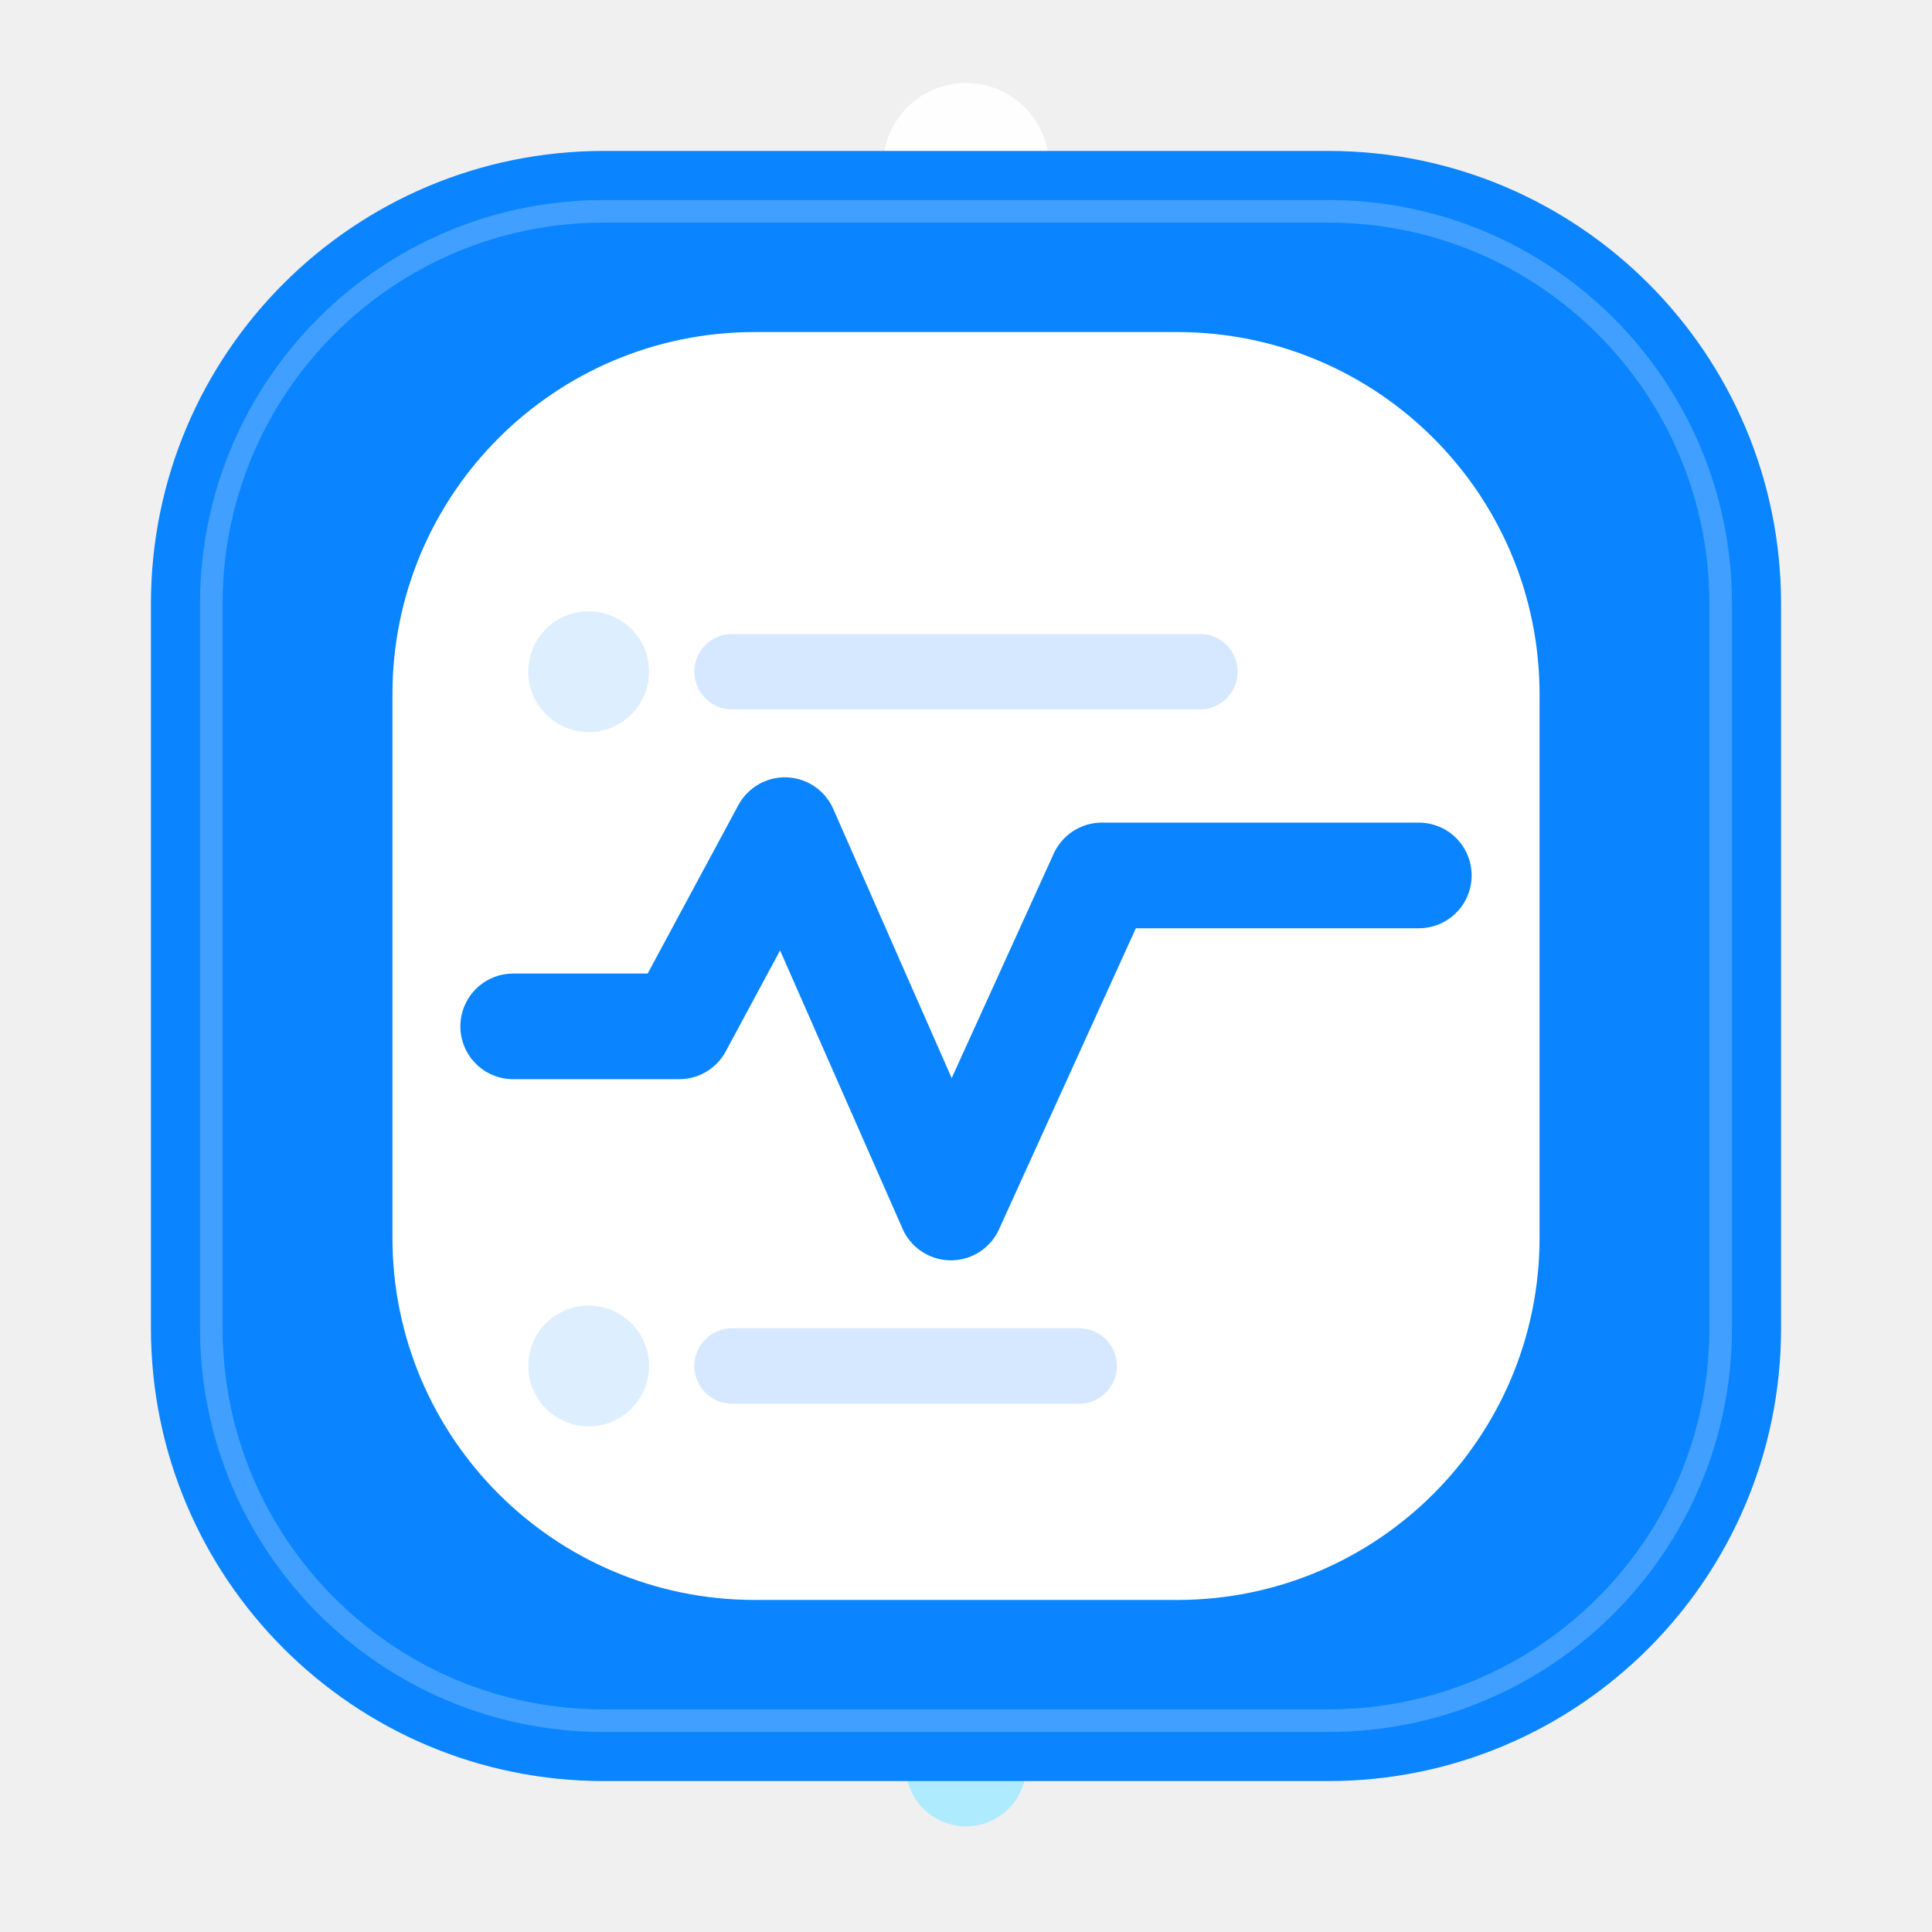
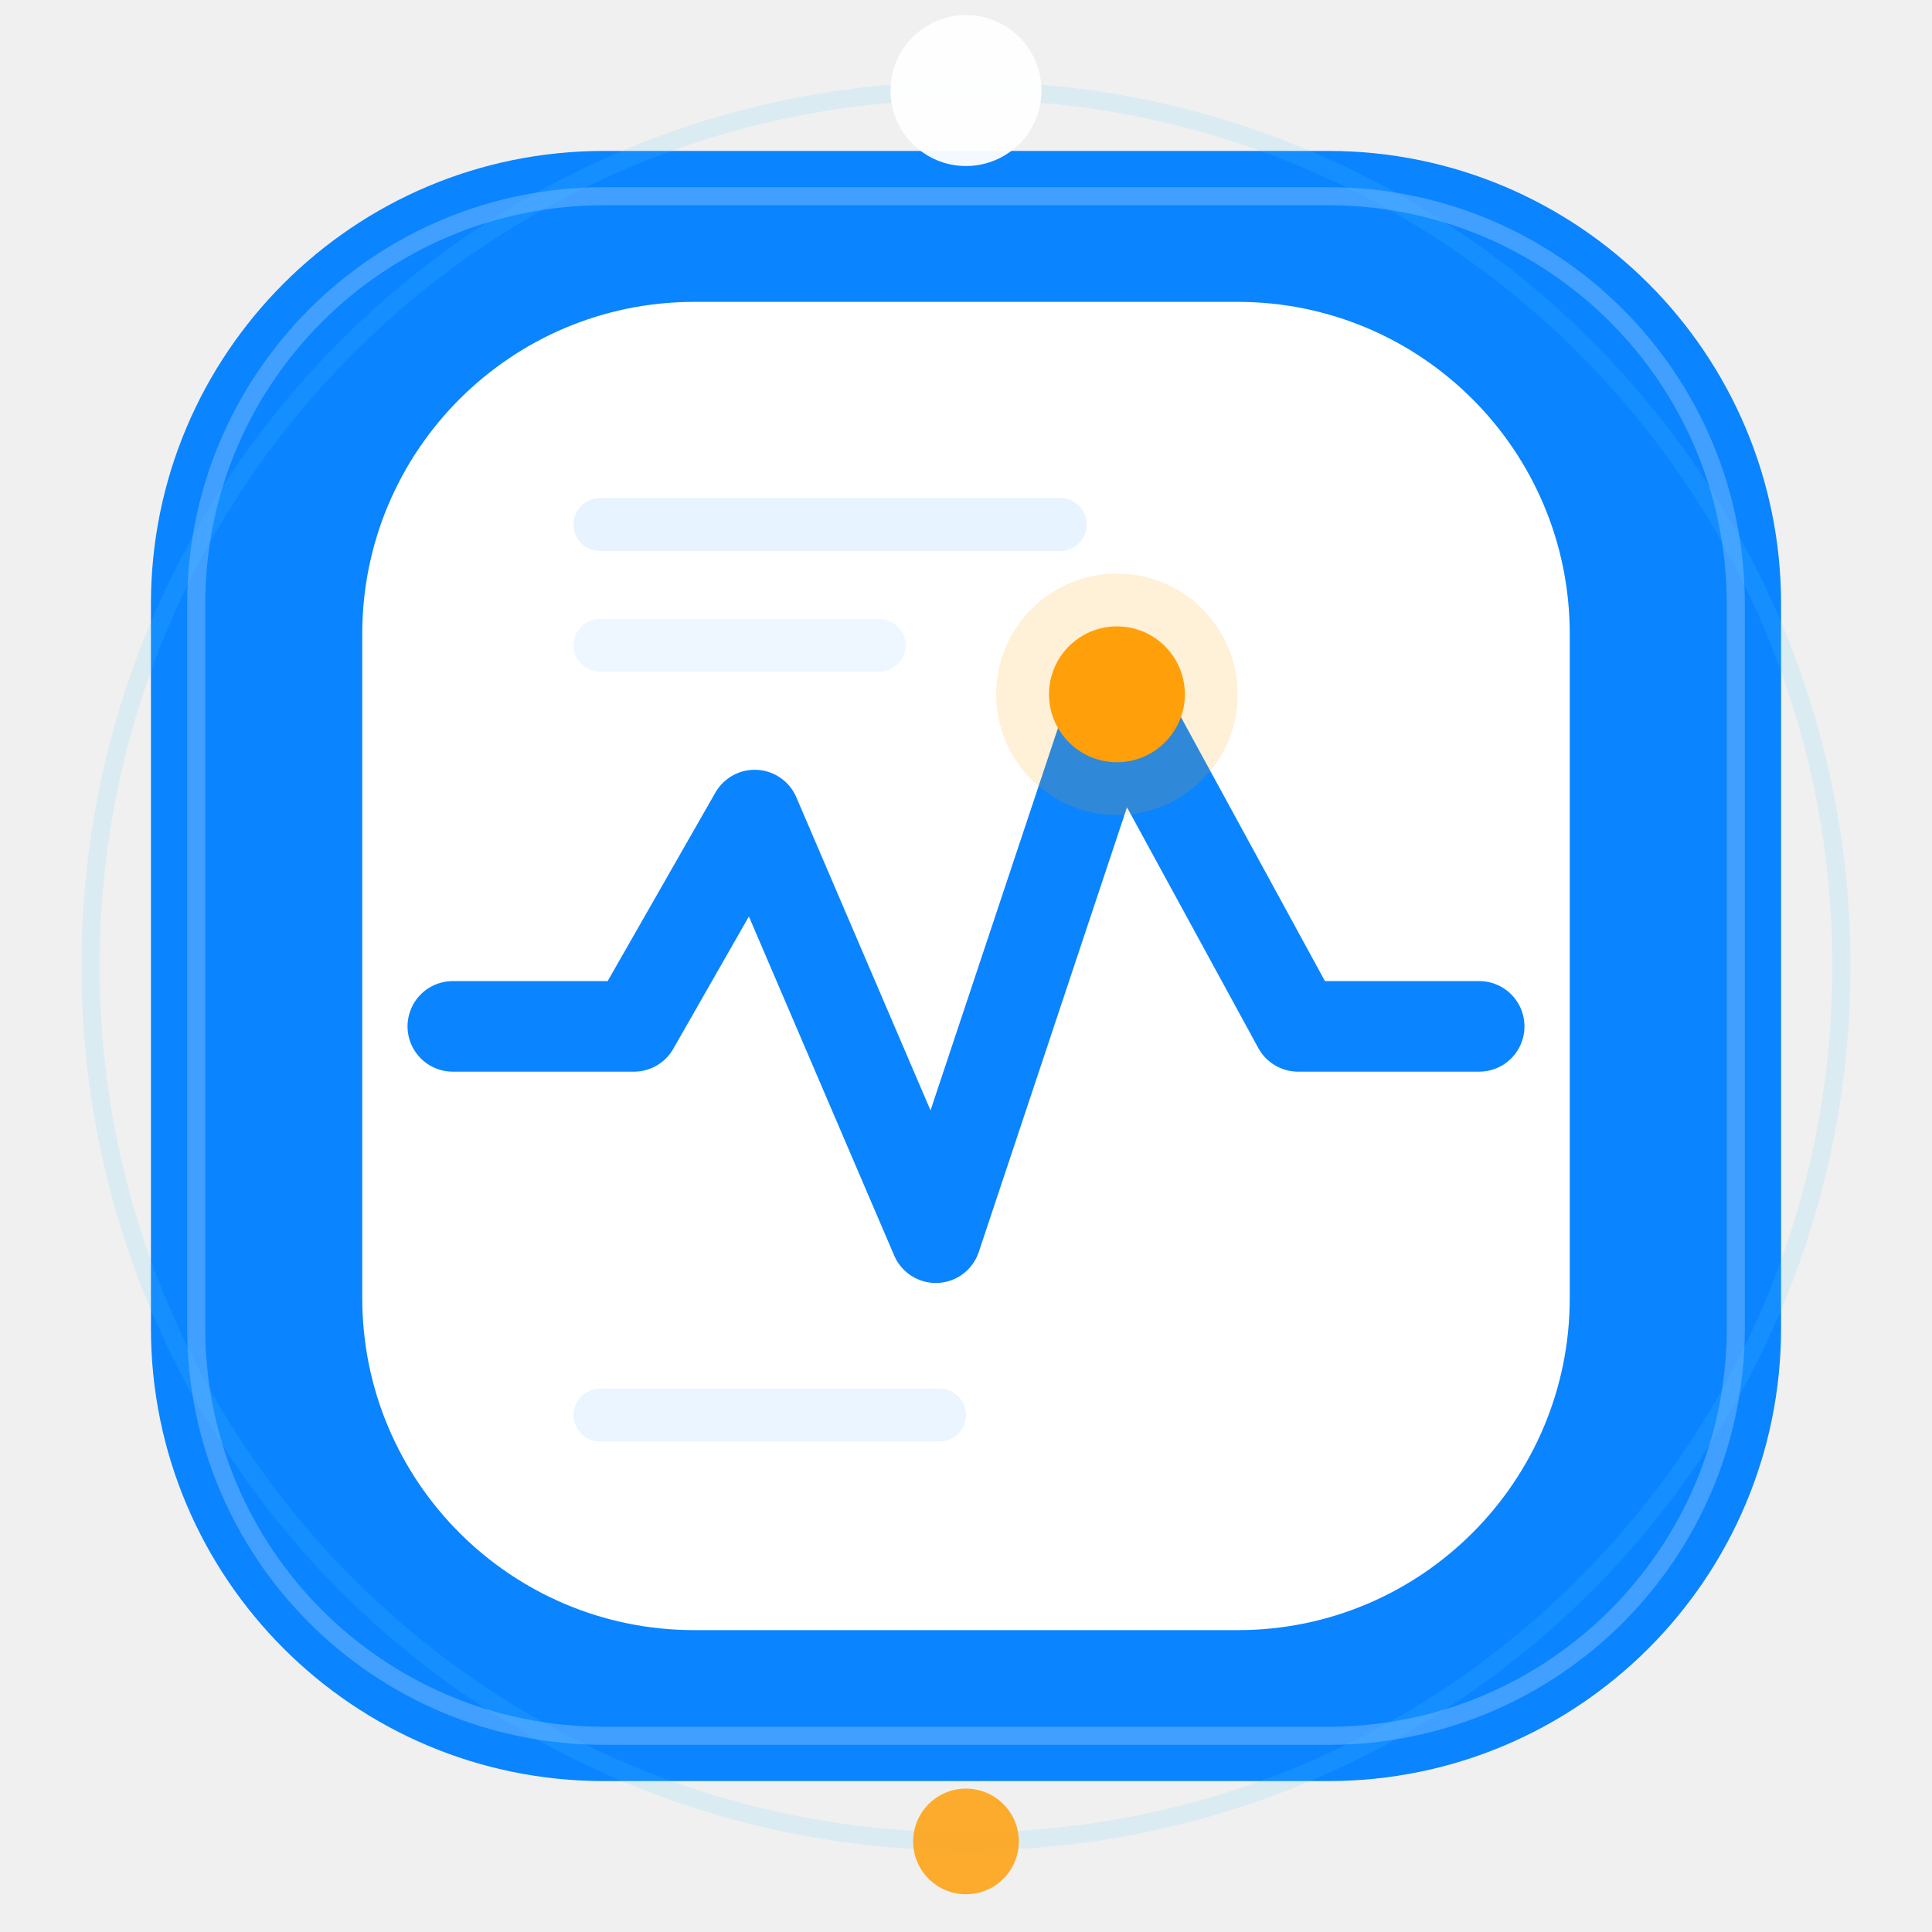
<svg xmlns="http://www.w3.org/2000/svg" viewBox="0 0 128 128" fill="none">
  <defs>
-     <linearGradient id="spanda-shell" x1="18" y1="10" x2="112" y2="118">
+     <linearGradient id="sp-shell" x1="16" y1="8" x2="114" y2="120">
      <stop offset="0%" stop-color="#0A84FF" />
-       <stop offset="100%" stop-color="#6BD7FF" />
+       <stop offset="100%" stop-color="#5AC8FA" />
    </linearGradient>
-     <linearGradient id="spanda-core" x1="30" y1="22" x2="96" y2="106">
+     <linearGradient id="sp-core" x1="28" y1="20" x2="100" y2="108">
      <stop offset="0%" stop-color="#FFFFFF" />
-       <stop offset="100%" stop-color="#EAF4FF" />
+       <stop offset="100%" stop-color="#EDF5FF" />
    </linearGradient>
-     <linearGradient id="spanda-pulse" x1="34" y1="64" x2="94" y2="64">
+     <linearGradient id="sp-pulse" x1="30" y1="64" x2="98" y2="64">
      <stop offset="0%" stop-color="#0A84FF" />
-       <stop offset="100%" stop-color="#36C7FF" />
+       <stop offset="100%" stop-color="#34AADC" />
    </linearGradient>
  </defs>
-   <circle cx="64" cy="64" r="53" stroke="#9DDFFF" stroke-opacity="0.18" stroke-width="1.5" />
-   <g transform-origin="64px 64px">
-     <animateTransform attributeName="transform" type="rotate" from="0 64 64" to="360 64 64" dur="8s" repeatCount="indefinite" />
-     <circle cx="64" cy="11" r="5.5" fill="#FFFFFF" fill-opacity="0.95" />
-     <circle cx="64" cy="117" r="4" fill="#A9EAFF" fill-opacity="0.92" />
+   <rect x="10" y="10" width="108" height="108" rx="30" fill="url(#sp-shell)" />
+   <rect x="13" y="13" width="102" height="102" rx="27" stroke="#FFFFFF" stroke-opacity="0.22" stroke-width="1.2" />
+   <rect x="24" y="20" width="80" height="88" rx="22" fill="url(#sp-core)" />
+   <rect x="38" y="33" width="34" height="3.5" rx="1.75" fill="#0A84FF" fill-opacity="0.1" />
+   <rect x="38" y="41" width="22" height="3.5" rx="1.75" fill="#0A84FF" fill-opacity="0.07" />
+   <path d="M30 68 L42 68 L50 54 L62 82 L74 46 L86 68 L98 68" stroke="url(#sp-pulse)" stroke-width="6" stroke-linecap="round" stroke-linejoin="round" />
+   <circle cx="74" cy="46" r="8" fill="#FF9F0A" fill-opacity="0.16" />
+   <circle cx="74" cy="46" r="4.5" fill="#FF9F0A" />
+   <rect x="38" y="92" width="26" height="3.5" rx="1.75" fill="#0A84FF" fill-opacity="0.08" />
+   <circle cx="64" cy="64" r="58" stroke="#5AC8FA" stroke-opacity="0.14" stroke-width="1.2" fill="none" />
+   <g>
+     <animateTransform attributeName="transform" type="rotate" from="0 64 64" to="360 64 64" dur="9s" repeatCount="indefinite" />
+     <circle cx="64" cy="6" r="5" fill="#FFFFFF" fill-opacity="0.95">
+       <animate attributeName="fill-opacity" values="0.9;1;0.9" dur="2s" repeatCount="indefinite" />
+     </circle>
+     <circle cx="64" cy="122" r="3.5" fill="#FF9F0A" fill-opacity="0.85" />
  </g>
-   <rect x="10" y="10" width="108" height="108" rx="30" fill="url(#spanda-shell)" />
-   <rect x="14" y="14" width="100" height="100" rx="26" stroke="#FFFFFF" stroke-opacity="0.22" stroke-width="1.5" />
-   <rect x="26" y="22" width="76" height="84" rx="24" fill="url(#spanda-core)" />
-   <circle cx="64" cy="34" r="7" fill="#FFFFFF" fill-opacity="0.38" />
-   <rect x="46" y="42" width="36" height="5" rx="2.5" fill="#D6E8FF" />
-   <path d="M34 68H45L52 55L63 80L73 58H94" stroke="url(#spanda-pulse)" stroke-width="7" stroke-linecap="round" stroke-linejoin="round" />
-   <rect x="46" y="88" width="28" height="5" rx="2.5" fill="#D6E8FF" />
-   <circle cx="39" cy="44.5" r="4" fill="#0A84FF" fill-opacity="0.14" />
-   <circle cx="39" cy="90.5" r="4" fill="#0A84FF" fill-opacity="0.14" />
</svg>
